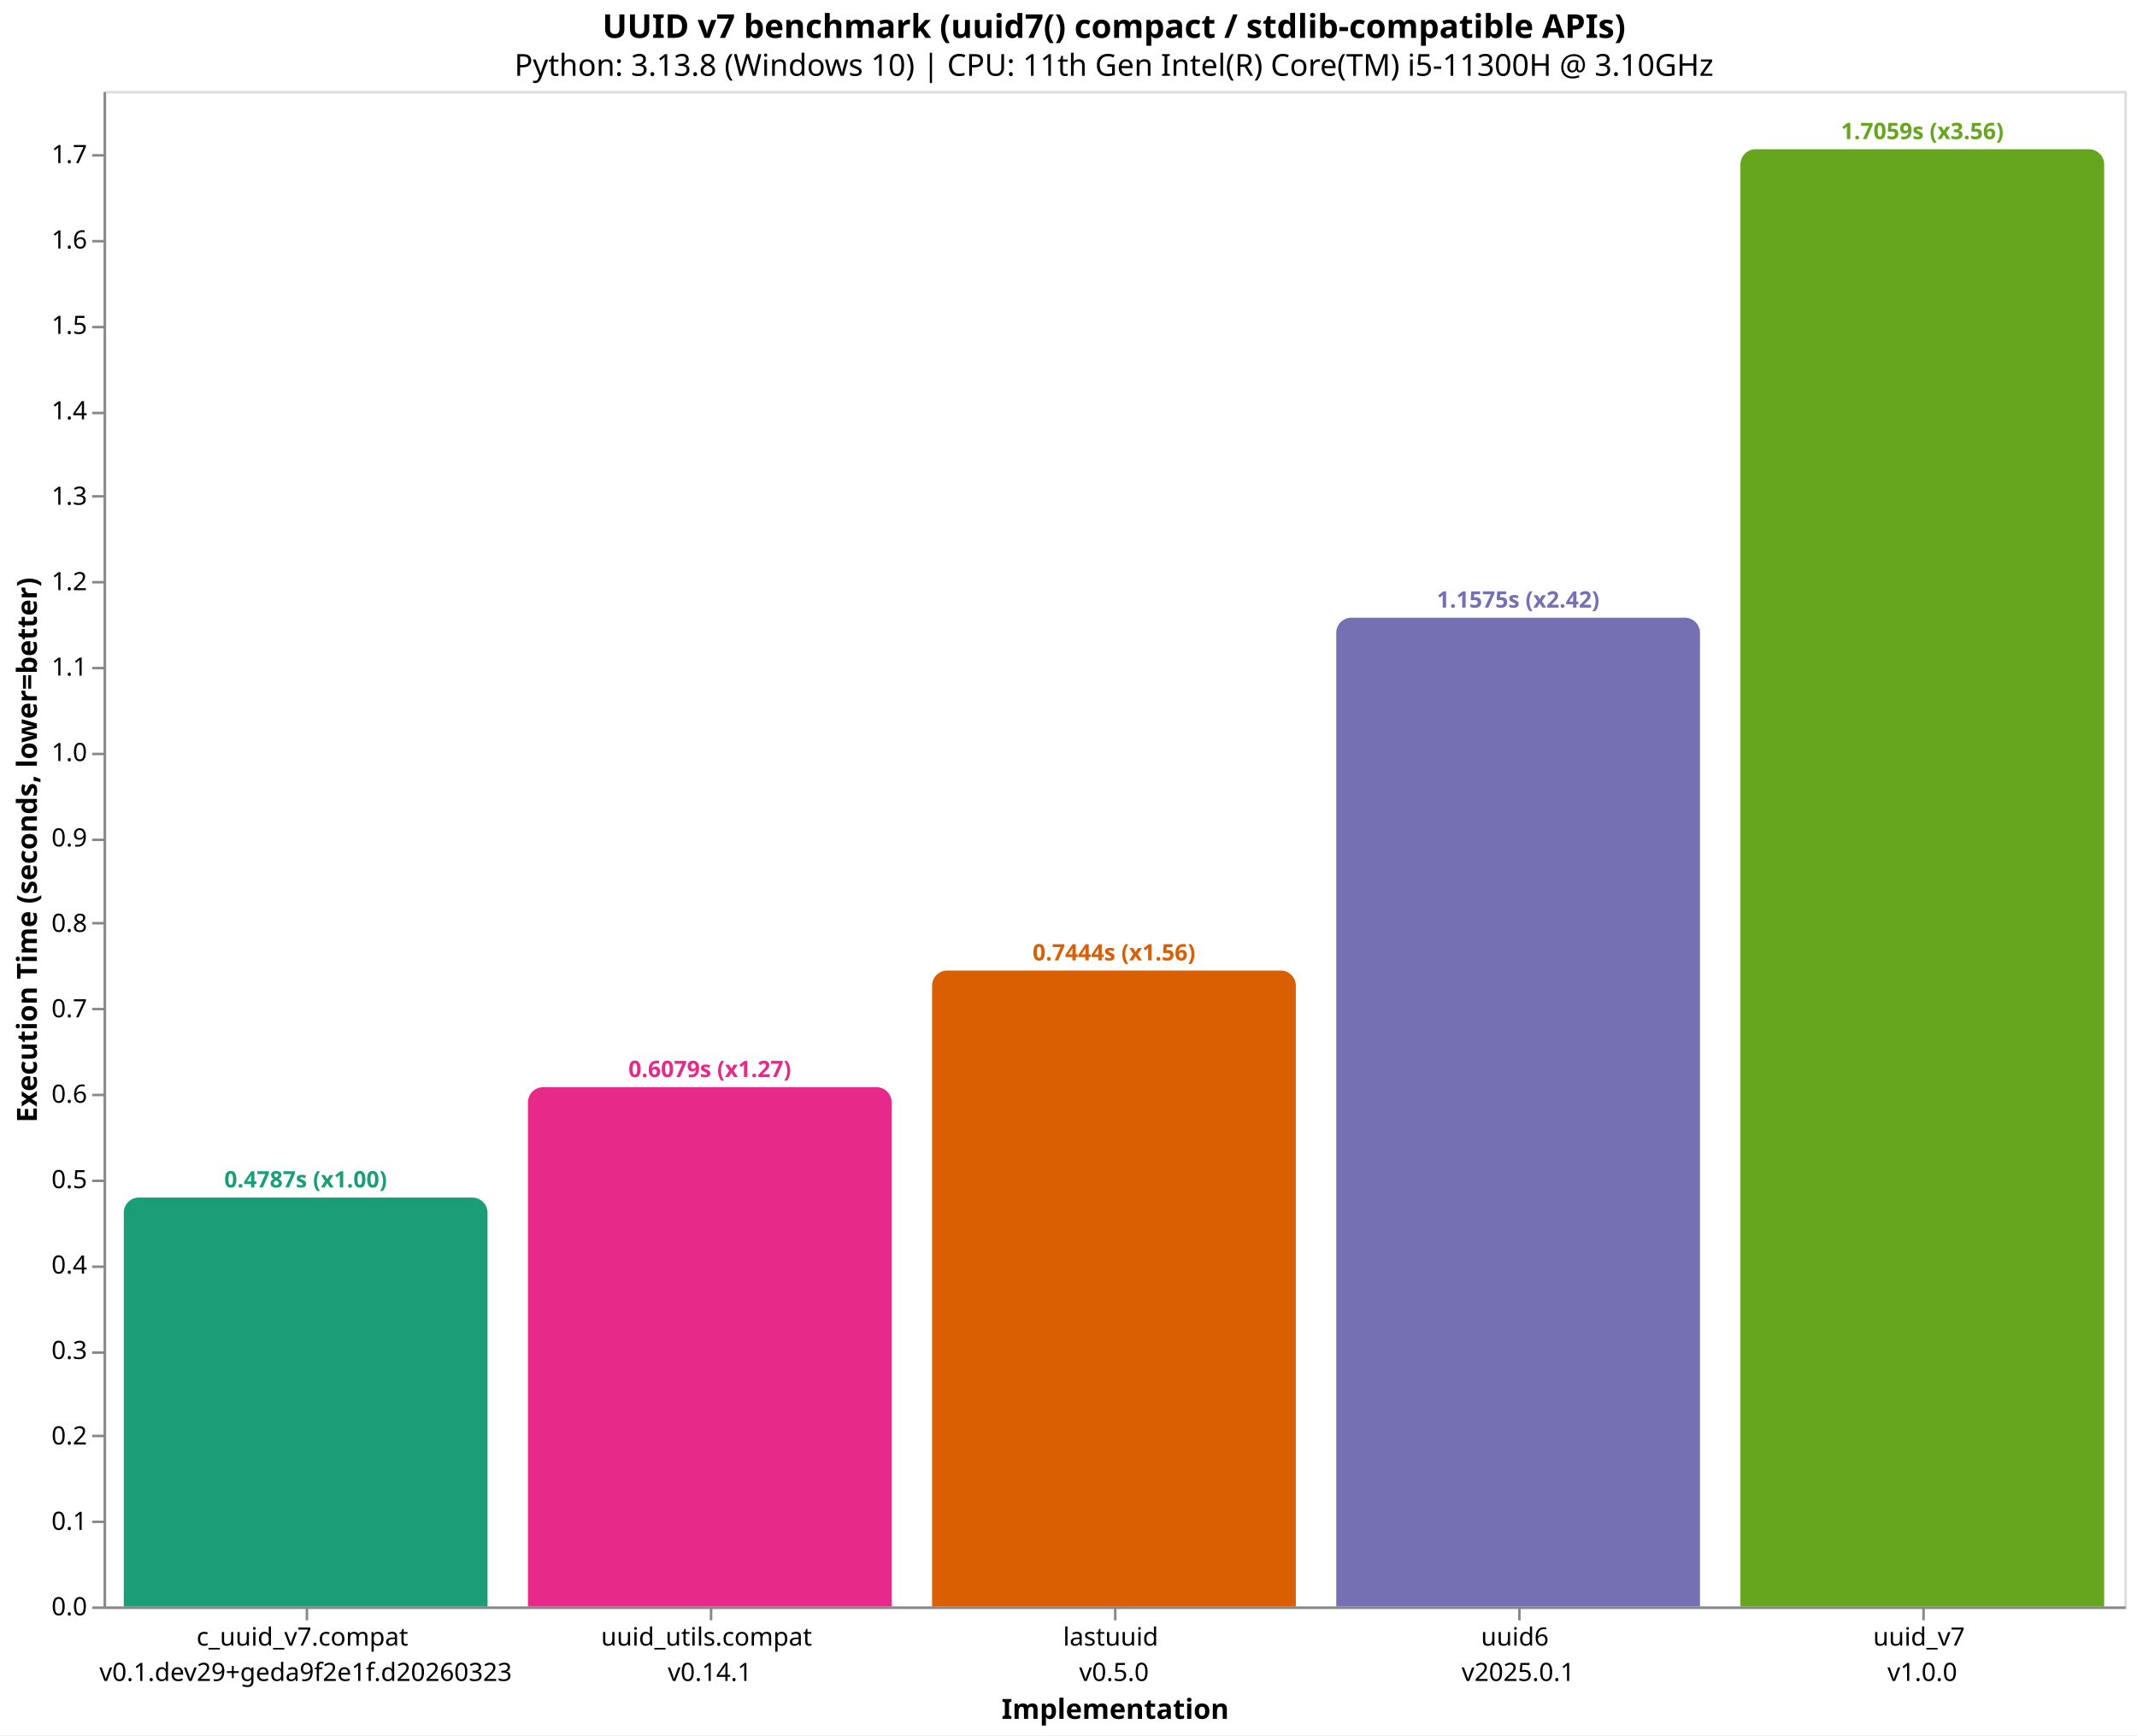
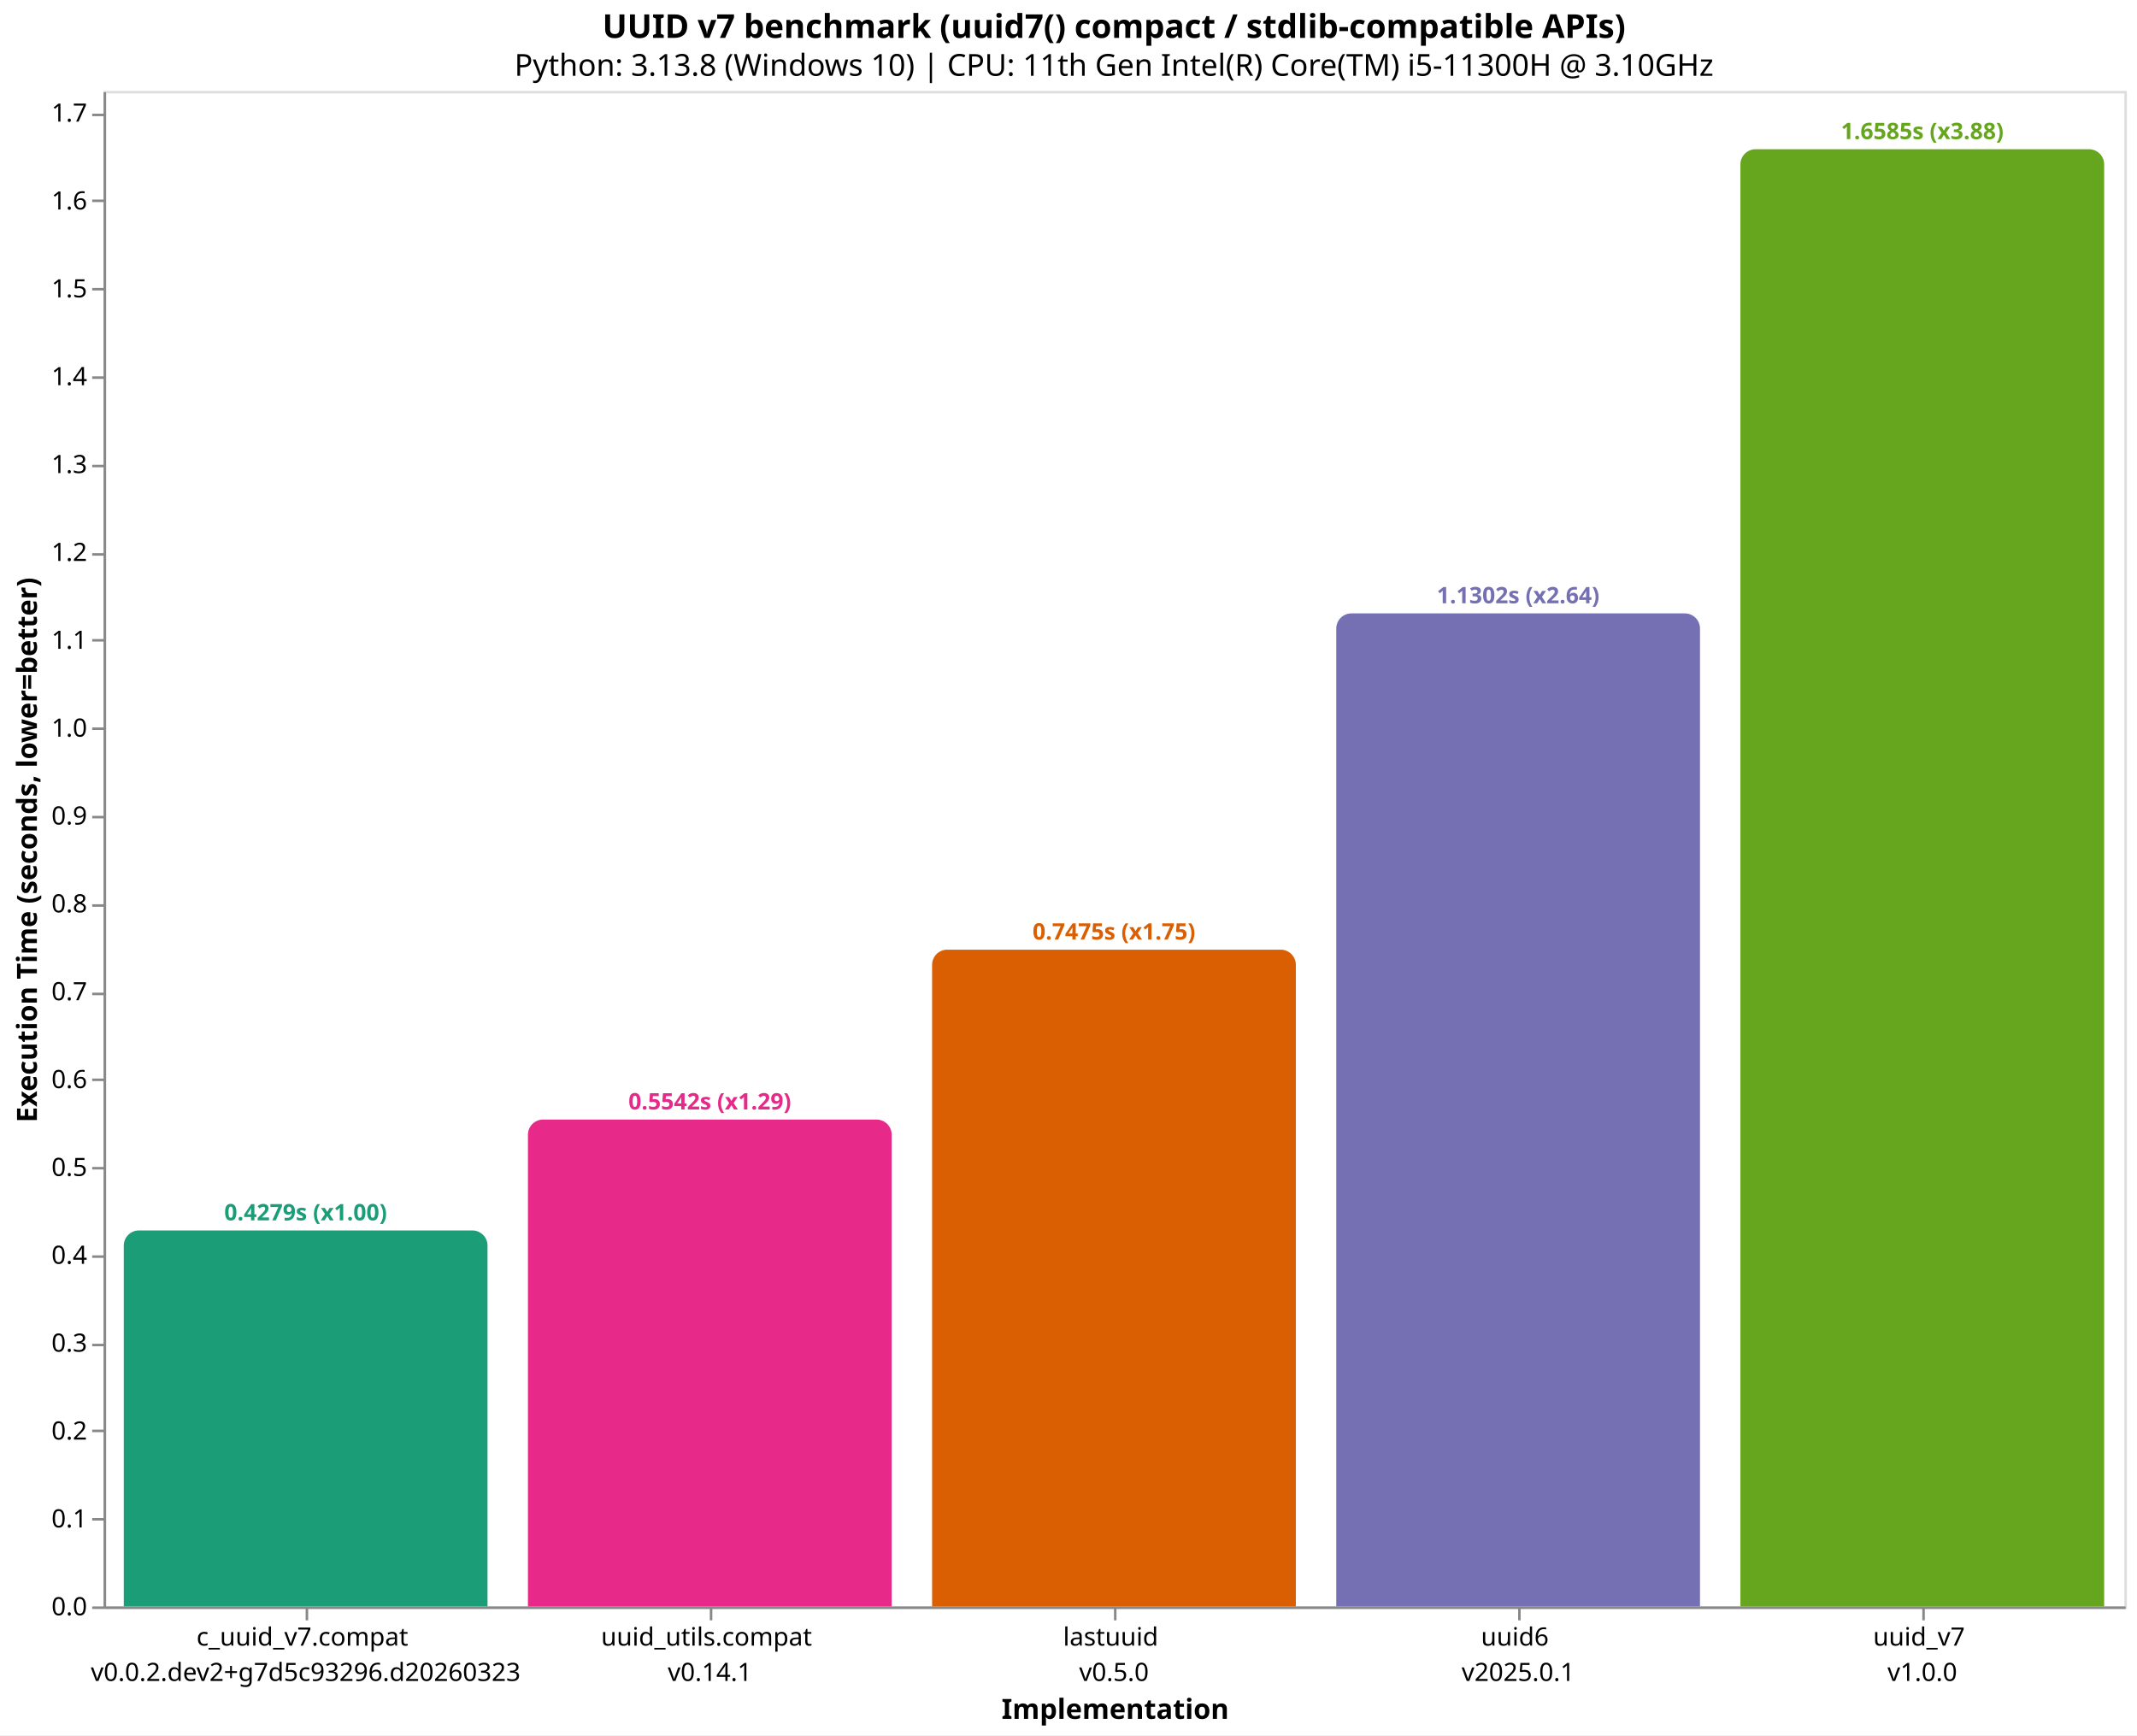
<svg xmlns="http://www.w3.org/2000/svg" version="1.1" class="marks" width="846" height="687" viewBox="0 0 846 687">
  <rect width="846" height="687" fill="white" />
  <g fill="none" stroke-miterlimit="10" transform="translate(41,36)">
    <g class="mark-group role-frame root" role="graphics-object" aria-roledescription="group mark container">
      <g transform="translate(0,0)">
        <path class="background" aria-hidden="true" d="M0.5,0.5h800v600h-800Z" stroke="#ddd" />
        <g>
-           <g class="mark-group role-axis" role="graphics-symbol" aria-roledescription="axis" aria-label="X-axis titled 'Implementation' for a discrete scale with 5 values: c_uuid_v7.compat&#10;v0.1.dev29+geda9f2e1f.d20260323, uuid_utils.compat&#10;v0.14.1, lastuuid&#10;v0.5.0, uuid6&#10;v2025.0.1, uuid_v7&#10;v1.0.0">
+           <g class="mark-group role-axis" role="graphics-symbol" aria-roledescription="axis" aria-label="X-axis titled 'Implementation' for a discrete scale with 5 values: c_uuid_v7.compat&#10;v0.0.2.dev2+g7d5c93296.d20260323, uuid_utils.compat&#10;v0.14.1, lastuuid&#10;v0.5.0, uuid6&#10;v2025.0.1, uuid_v7&#10;v1.0.0">
            <g transform="translate(0.5,600.5)">
              <path class="background" aria-hidden="true" d="M0,0h0v0h0Z" pointer-events="none" />
              <g>
                <g class="mark-rule role-axis-tick" pointer-events="none">
                  <line transform="translate(80,0)" x2="0" y2="5" stroke="#888" stroke-width="1" opacity="1" />
                  <line transform="translate(240,0)" x2="0" y2="5" stroke="#888" stroke-width="1" opacity="1" />
                  <line transform="translate(400,0)" x2="0" y2="5" stroke="#888" stroke-width="1" opacity="1" />
                  <line transform="translate(560,0)" x2="0" y2="5" stroke="#888" stroke-width="1" opacity="1" />
                  <line transform="translate(720,0)" x2="0" y2="5" stroke="#888" stroke-width="1" opacity="1" />
                </g>
                <g class="mark-text role-axis-label" pointer-events="none">
                  <text text-anchor="middle" transform="translate(79.5,15)" font-family="sans-serif" font-size="10px" fill="#000" opacity="1">
                    <tspan>c_uuid_v7.compat</tspan>
-                     <tspan x="0" dy="14">v0.1.dev29+geda9f2e1f.d20260323</tspan>
+                     <tspan x="0" dy="14">v0.0.2.dev2+g7d5c93296.d20260323</tspan>
                  </text>
                  <text text-anchor="middle" transform="translate(239.5,15)" font-family="sans-serif" font-size="10px" fill="#000" opacity="1">
                    <tspan>uuid_utils.compat</tspan>
                    <tspan x="0" dy="14">v0.14.1</tspan>
                  </text>
                  <text text-anchor="middle" transform="translate(399.5,15)" font-family="sans-serif" font-size="10px" fill="#000" opacity="1">
                    <tspan>lastuuid</tspan>
                    <tspan x="0" dy="14">v0.5.0</tspan>
                  </text>
                  <text text-anchor="middle" transform="translate(559.5,15)" font-family="sans-serif" font-size="10px" fill="#000" opacity="1">
                    <tspan>uuid6</tspan>
                    <tspan x="0" dy="14">v2025.0.1</tspan>
                  </text>
                  <text text-anchor="middle" transform="translate(719.5,15)" font-family="sans-serif" font-size="10px" fill="#000" opacity="1">
                    <tspan>uuid_v7</tspan>
                    <tspan x="0" dy="14">v1.0.0</tspan>
                  </text>
                </g>
                <g class="mark-rule role-axis-domain" pointer-events="none">
                  <line transform="translate(0,0)" x2="800" y2="0" stroke="#888" stroke-width="1" opacity="1" />
                </g>
                <g class="mark-text role-axis-title" pointer-events="none">
                  <text text-anchor="middle" transform="translate(400,44)" font-family="sans-serif" font-size="11px" font-weight="bold" fill="#000" opacity="1">Implementation</text>
                </g>
              </g>
              <path class="foreground" aria-hidden="true" d="" pointer-events="none" display="none" />
            </g>
          </g>
-           <g class="mark-group role-axis" role="graphics-symbol" aria-roledescription="axis" aria-label="Y-axis titled 'Execution Time (seconds, lower=better)' for a linear scale with values from 0.0 to 1.8">
+           <g class="mark-group role-axis" role="graphics-symbol" aria-roledescription="axis" aria-label="Y-axis titled 'Execution Time (seconds, lower=better)' for a linear scale with values from 0.0 to 1.7">
            <g transform="translate(0.5,0.5)">
              <path class="background" aria-hidden="true" d="M0,0h0v0h0Z" pointer-events="none" />
              <g>
                <g class="mark-rule role-axis-tick" pointer-events="none">
                  <line transform="translate(0,600)" x2="-5" y2="0" stroke="#888" stroke-width="1" opacity="1" />
-                   <line transform="translate(0,566)" x2="-5" y2="0" stroke="#888" stroke-width="1" opacity="1" />
-                   <line transform="translate(0,532)" x2="-5" y2="0" stroke="#888" stroke-width="1" opacity="1" />
-                   <line transform="translate(0,499)" x2="-5" y2="0" stroke="#888" stroke-width="1" opacity="1" />
-                   <line transform="translate(0,465)" x2="-5" y2="0" stroke="#888" stroke-width="1" opacity="1" />
-                   <line transform="translate(0,431)" x2="-5" y2="0" stroke="#888" stroke-width="1" opacity="1" />
-                   <line transform="translate(0,397)" x2="-5" y2="0" stroke="#888" stroke-width="1" opacity="1" />
-                   <line transform="translate(0,363)" x2="-5" y2="0" stroke="#888" stroke-width="1" opacity="1" />
-                   <line transform="translate(0,329)" x2="-5" y2="0" stroke="#888" stroke-width="1" opacity="1" />
-                   <line transform="translate(0,296)" x2="-5" y2="0" stroke="#888" stroke-width="1" opacity="1" />
-                   <line transform="translate(0,262)" x2="-5" y2="0" stroke="#888" stroke-width="1" opacity="1" />
-                   <line transform="translate(0,228)" x2="-5" y2="0" stroke="#888" stroke-width="1" opacity="1" />
-                   <line transform="translate(0,194)" x2="-5" y2="0" stroke="#888" stroke-width="1" opacity="1" />
-                   <line transform="translate(0,160)" x2="-5" y2="0" stroke="#888" stroke-width="1" opacity="1" />
-                   <line transform="translate(0,127)" x2="-5" y2="0" stroke="#888" stroke-width="1" opacity="1" />
-                   <line transform="translate(0,93)" x2="-5" y2="0" stroke="#888" stroke-width="1" opacity="1" />
-                   <line transform="translate(0,59)" x2="-5" y2="0" stroke="#888" stroke-width="1" opacity="1" />
-                   <line transform="translate(0,25)" x2="-5" y2="0" stroke="#888" stroke-width="1" opacity="1" />
+                   <line transform="translate(0,565)" x2="-5" y2="0" stroke="#888" stroke-width="1" opacity="1" />
+                   <line transform="translate(0,530)" x2="-5" y2="0" stroke="#888" stroke-width="1" opacity="1" />
+                   <line transform="translate(0,496)" x2="-5" y2="0" stroke="#888" stroke-width="1" opacity="1" />
+                   <line transform="translate(0,461)" x2="-5" y2="0" stroke="#888" stroke-width="1" opacity="1" />
+                   <line transform="translate(0,426)" x2="-5" y2="0" stroke="#888" stroke-width="1" opacity="1" />
+                   <line transform="translate(0,391)" x2="-5" y2="0" stroke="#888" stroke-width="1" opacity="1" />
+                   <line transform="translate(0,357)" x2="-5" y2="0" stroke="#888" stroke-width="1" opacity="1" />
+                   <line transform="translate(0,322)" x2="-5" y2="0" stroke="#888" stroke-width="1" opacity="1" />
+                   <line transform="translate(0,287)" x2="-5" y2="0" stroke="#888" stroke-width="1" opacity="1" />
+                   <line transform="translate(0,252)" x2="-5" y2="0" stroke="#888" stroke-width="1" opacity="1" />
+                   <line transform="translate(0,217)" x2="-5" y2="0" stroke="#888" stroke-width="1" opacity="1" />
+                   <line transform="translate(0,183)" x2="-5" y2="0" stroke="#888" stroke-width="1" opacity="1" />
+                   <line transform="translate(0,148)" x2="-5" y2="0" stroke="#888" stroke-width="1" opacity="1" />
+                   <line transform="translate(0,113)" x2="-5" y2="0" stroke="#888" stroke-width="1" opacity="1" />
+                   <line transform="translate(0,78)" x2="-5" y2="0" stroke="#888" stroke-width="1" opacity="1" />
+                   <line transform="translate(0,43)" x2="-5" y2="0" stroke="#888" stroke-width="1" opacity="1" />
+                   <line transform="translate(0,9)" x2="-5" y2="0" stroke="#888" stroke-width="1" opacity="1" />
                </g>
                <g class="mark-text role-axis-label" pointer-events="none">
                  <text text-anchor="end" transform="translate(-7,603)" font-family="sans-serif" font-size="10px" fill="#000" opacity="1">0.0</text>
-                   <text text-anchor="end" transform="translate(-7,569.18)" font-family="sans-serif" font-size="10px" fill="#000" opacity="1">0.1</text>
-                   <text text-anchor="end" transform="translate(-7,535.3601)" font-family="sans-serif" font-size="10px" fill="#000" opacity="1">0.2</text>
-                   <text text-anchor="end" transform="translate(-7,501.5401)" font-family="sans-serif" font-size="10px" fill="#000" opacity="1">0.3</text>
-                   <text text-anchor="end" transform="translate(-7,467.7202)" font-family="sans-serif" font-size="10px" fill="#000" opacity="1">0.4</text>
-                   <text text-anchor="end" transform="translate(-7,433.9002)" font-family="sans-serif" font-size="10px" fill="#000" opacity="1">0.5</text>
-                   <text text-anchor="end" transform="translate(-7,400.0803)" font-family="sans-serif" font-size="10px" fill="#000" opacity="1">0.6</text>
-                   <text text-anchor="end" transform="translate(-7,366.2603)" font-family="sans-serif" font-size="10px" fill="#000" opacity="1">0.7</text>
-                   <text text-anchor="end" transform="translate(-7,332.4404)" font-family="sans-serif" font-size="10px" fill="#000" opacity="1">0.8</text>
-                   <text text-anchor="end" transform="translate(-7,298.6204)" font-family="sans-serif" font-size="10px" fill="#000" opacity="1">0.9</text>
-                   <text text-anchor="end" transform="translate(-7,264.8005)" font-family="sans-serif" font-size="10px" fill="#000" opacity="1">1.0</text>
-                   <text text-anchor="end" transform="translate(-7,230.9805)" font-family="sans-serif" font-size="10px" fill="#000" opacity="1">1.1</text>
-                   <text text-anchor="end" transform="translate(-7,197.1605)" font-family="sans-serif" font-size="10px" fill="#000" opacity="1">1.2</text>
-                   <text text-anchor="end" transform="translate(-7,163.3406)" font-family="sans-serif" font-size="10px" fill="#000" opacity="1">1.3</text>
-                   <text text-anchor="end" transform="translate(-7,129.5206)" font-family="sans-serif" font-size="10px" fill="#000" opacity="1">1.4</text>
-                   <text text-anchor="end" transform="translate(-7,95.70068)" font-family="sans-serif" font-size="10px" fill="#000" opacity="1">1.5</text>
-                   <text text-anchor="end" transform="translate(-7,61.88072)" font-family="sans-serif" font-size="10px" fill="#000" opacity="1">1.6</text>
-                   <text text-anchor="end" transform="translate(-7,28.06077)" font-family="sans-serif" font-size="10px" fill="#000" opacity="1">1.7</text>
+                   <text text-anchor="end" transform="translate(-7,568.2146)" font-family="sans-serif" font-size="10px" fill="#000" opacity="1">0.1</text>
+                   <text text-anchor="end" transform="translate(-7,533.4293)" font-family="sans-serif" font-size="10px" fill="#000" opacity="1">0.2</text>
+                   <text text-anchor="end" transform="translate(-7,498.6439)" font-family="sans-serif" font-size="10px" fill="#000" opacity="1">0.3</text>
+                   <text text-anchor="end" transform="translate(-7,463.8585)" font-family="sans-serif" font-size="10px" fill="#000" opacity="1">0.4</text>
+                   <text text-anchor="end" transform="translate(-7,429.0732)" font-family="sans-serif" font-size="10px" fill="#000" opacity="1">0.5</text>
+                   <text text-anchor="end" transform="translate(-7,394.2878)" font-family="sans-serif" font-size="10px" fill="#000" opacity="1">0.6</text>
+                   <text text-anchor="end" transform="translate(-7,359.5024)" font-family="sans-serif" font-size="10px" fill="#000" opacity="1">0.7</text>
+                   <text text-anchor="end" transform="translate(-7,324.7171)" font-family="sans-serif" font-size="10px" fill="#000" opacity="1">0.8</text>
+                   <text text-anchor="end" transform="translate(-7,289.9317)" font-family="sans-serif" font-size="10px" fill="#000" opacity="1">0.9</text>
+                   <text text-anchor="end" transform="translate(-7,255.1463)" font-family="sans-serif" font-size="10px" fill="#000" opacity="1">1.0</text>
+                   <text text-anchor="end" transform="translate(-7,220.361)" font-family="sans-serif" font-size="10px" fill="#000" opacity="1">1.1</text>
+                   <text text-anchor="end" transform="translate(-7,185.5756)" font-family="sans-serif" font-size="10px" fill="#000" opacity="1">1.2</text>
+                   <text text-anchor="end" transform="translate(-7,150.7902)" font-family="sans-serif" font-size="10px" fill="#000" opacity="1">1.3</text>
+                   <text text-anchor="end" transform="translate(-7,116.0049)" font-family="sans-serif" font-size="10px" fill="#000" opacity="1">1.4</text>
+                   <text text-anchor="end" transform="translate(-7,81.21952)" font-family="sans-serif" font-size="10px" fill="#000" opacity="1">1.5</text>
+                   <text text-anchor="end" transform="translate(-7,46.43415)" font-family="sans-serif" font-size="10px" fill="#000" opacity="1">1.6</text>
+                   <text text-anchor="end" transform="translate(-7,11.64879)" font-family="sans-serif" font-size="10px" fill="#000" opacity="1">1.7</text>
                </g>
                <g class="mark-rule role-axis-domain" pointer-events="none">
                  <line transform="translate(0,600)" x2="0" y2="-600" stroke="#888" stroke-width="1" opacity="1" />
                </g>
                <g class="mark-text role-axis-title" pointer-events="none">
                  <text text-anchor="middle" transform="translate(-24.90137,300) rotate(-90) translate(0,-2)" font-family="sans-serif" font-size="11px" font-weight="bold" fill="#000" opacity="1">Execution Time (seconds, lower=better)</text>
                </g>
              </g>
              <path class="foreground" aria-hidden="true" d="" pointer-events="none" display="none" />
            </g>
          </g>
          <g class="mark-group role-scope" role="graphics-object" aria-roledescription="group mark container">
-             <g transform="translate(8,438.1119)">
-               <path class="background" aria-hidden="true" d="M6,0L138,0C141.311,0,144,2.689,144,6L144,161.888C144,161.888,144,161.888,144,161.888L0,161.888C0,161.888,0,161.888,0,161.888L0,6C0,2.689,2.689,0,6,0Z" />
+             <g transform="translate(8,451.1365)">
+               <path class="background" aria-hidden="true" d="M6,0L138,0C141.311,0,144,2.689,144,6L144,148.863C144,148.863,144,148.863,144,148.863L0,148.863C0,148.863,0,148.863,0,148.863L0,6C0,2.689,2.689,0,6,0Z" />
              <g clip-path="url(#clip8)">
                <g class="mark-group role-scope" role="graphics-object" aria-roledescription="group mark container">
-                   <g transform="translate(0,-438.1119)">
-                     <path class="background" aria-hidden="true" d="M0,0h144v0h-144Z" />
-                     <g>
-                       <g class="mark-rect role-mark layer_0_marks" role="graphics-object" aria-roledescription="rect mark container">
-                         <path aria-label="Implementation: c_uuid_v7.compat&#10;v0.1.dev29+geda9f2e1f.d20260323; Execution Time (seconds, lower=better): 0.478676299999; implementation: c_uuid_v7.compat; Execution Time (s): 0.4787; Slowdown: 1.00" role="graphics-symbol" aria-roledescription="bar" d="M0,438.112h144v161.888h-144Z" fill="#1b9e77" />
-                       </g>
-                     </g>
-                     <path class="foreground" aria-hidden="true" d="" display="none" />
-                   </g>
-                 </g>
-               </g>
-               <path class="foreground" aria-hidden="true" d="" display="none" />
-             </g>
-             <g transform="translate(168,394.421)">
-               <path class="background" aria-hidden="true" d="M6,0L138,0C141.311,0,144,2.689,144,6L144,205.579C144,205.579,144,205.579,144,205.579L0,205.579C0,205.579,0,205.579,0,205.579L0,6C0,2.689,2.689,0,6,0Z" />
+                   <g transform="translate(0,-451.1365)">
+                     <path class="background" aria-hidden="true" d="M0,0h144v0h-144Z" />
+                     <g>
+                       <g class="mark-rect role-mark layer_0_marks" role="graphics-object" aria-roledescription="rect mark container">
+                         <path aria-label="Implementation: c_uuid_v7.compat&#10;v0.0.2.dev2+g7d5c93296.d20260323; Execution Time (seconds, lower=better): 0.427948600001; implementation: c_uuid_v7.compat; Execution Time (s): 0.4279; Slowdown: 1.00" role="graphics-symbol" aria-roledescription="bar" d="M0,451.137h144v148.863h-144Z" fill="#1b9e77" />
+                       </g>
+                     </g>
+                     <path class="foreground" aria-hidden="true" d="" display="none" />
+                   </g>
+                 </g>
+               </g>
+               <path class="foreground" aria-hidden="true" d="" display="none" />
+             </g>
+             <g transform="translate(168,407.2343)">
+               <path class="background" aria-hidden="true" d="M6,0L138,0C141.311,0,144,2.689,144,6L144,192.766C144,192.766,144,192.766,144,192.766L0,192.766C0,192.766,0,192.766,0,192.766L0,6C0,2.689,2.689,0,6,0Z" />
              <g clip-path="url(#clip9)">
                <g class="mark-group role-scope" role="graphics-object" aria-roledescription="group mark container">
-                   <g transform="translate(0,-394.421)">
-                     <path class="background" aria-hidden="true" d="M0,0h144v0h-144Z" />
-                     <g>
-                       <g class="mark-rect role-mark layer_0_marks" role="graphics-object" aria-roledescription="rect mark container">
-                         <path aria-label="Implementation: uuid_utils.compat&#10;v0.14.1; Execution Time (seconds, lower=better): 0.607862999999; implementation: uuid_utils.compat; Execution Time (s): 0.6079; Slowdown: 1.27" role="graphics-symbol" aria-roledescription="bar" d="M0,394.421h144v205.579h-144Z" fill="#e7298a" />
-                       </g>
-                     </g>
-                     <path class="foreground" aria-hidden="true" d="" display="none" />
-                   </g>
-                 </g>
-               </g>
-               <path class="foreground" aria-hidden="true" d="" display="none" />
-             </g>
-             <g transform="translate(328,348.2373)">
-               <path class="background" aria-hidden="true" d="M6,0L138,0C141.311,0,144,2.689,144,6L144,251.763C144,251.763,144,251.763,144,251.763L0,251.763C0,251.763,0,251.763,0,251.763L0,6C0,2.689,2.689,0,6,0Z" />
+                   <g transform="translate(0,-407.2343)">
+                     <path class="background" aria-hidden="true" d="M0,0h144v0h-144Z" />
+                     <g>
+                       <g class="mark-rect role-mark layer_0_marks" role="graphics-object" aria-roledescription="rect mark container">
+                         <path aria-label="Implementation: uuid_utils.compat&#10;v0.14.1; Execution Time (seconds, lower=better): 0.554157400002; implementation: uuid_utils.compat; Execution Time (s): 0.5542; Slowdown: 1.29" role="graphics-symbol" aria-roledescription="bar" d="M0,407.234h144v192.766h-144Z" fill="#e7298a" />
+                       </g>
+                     </g>
+                     <path class="foreground" aria-hidden="true" d="" display="none" />
+                   </g>
+                 </g>
+               </g>
+               <path class="foreground" aria-hidden="true" d="" display="none" />
+             </g>
+             <g transform="translate(328,339.9739)">
+               <path class="background" aria-hidden="true" d="M6,0L138,0C141.311,0,144,2.689,144,6L144,260.026C144,260.026,144,260.026,144,260.026L0,260.026C0,260.026,0,260.026,0,260.026L0,6C0,2.689,2.689,0,6,0Z" />
              <g clip-path="url(#clip10)">
                <g class="mark-group role-scope" role="graphics-object" aria-roledescription="group mark container">
-                   <g transform="translate(0,-348.2373)">
-                     <path class="background" aria-hidden="true" d="M0,0h144v0h-144Z" />
-                     <g>
-                       <g class="mark-rect role-mark layer_0_marks" role="graphics-object" aria-roledescription="rect mark container">
-                         <path aria-label="Implementation: lastuuid&#10;v0.5.0; Execution Time (seconds, lower=better): 0.7444205; implementation: lastuuid; Execution Time (s): 0.7444; Slowdown: 1.56" role="graphics-symbol" aria-roledescription="bar" d="M0,348.237h144v251.763h-144Z" fill="#d95f02" />
-                       </g>
-                     </g>
-                     <path class="foreground" aria-hidden="true" d="" display="none" />
-                   </g>
-                 </g>
-               </g>
-               <path class="foreground" aria-hidden="true" d="" display="none" />
-             </g>
-             <g transform="translate(488,208.5476)">
-               <path class="background" aria-hidden="true" d="M6,0L138,0C141.311,0,144,2.689,144,6L144,391.452C144,391.452,144,391.452,144,391.452L0,391.452C0,391.452,0,391.452,0,391.452L0,6C0,2.689,2.689,0,6,0Z" />
+                   <g transform="translate(0,-339.9739)">
+                     <path class="background" aria-hidden="true" d="M0,0h144v0h-144Z" />
+                     <g>
+                       <g class="mark-rect role-mark layer_0_marks" role="graphics-object" aria-roledescription="rect mark container">
+                         <path aria-label="Implementation: lastuuid&#10;v0.5.0; Execution Time (seconds, lower=better): 0.747515800002; implementation: lastuuid; Execution Time (s): 0.7475; Slowdown: 1.75" role="graphics-symbol" aria-roledescription="bar" d="M0,339.974h144v260.026h-144Z" fill="#d95f02" />
+                       </g>
+                     </g>
+                     <path class="foreground" aria-hidden="true" d="" display="none" />
+                   </g>
+                 </g>
+               </g>
+               <path class="foreground" aria-hidden="true" d="" display="none" />
+             </g>
+             <g transform="translate(488,206.8453)">
+               <path class="background" aria-hidden="true" d="M6,0L138,0C141.311,0,144,2.689,144,6L144,393.155C144,393.155,144,393.155,144,393.155L0,393.155C0,393.155,0,393.155,0,393.155L0,6C0,2.689,2.689,0,6,0Z" />
              <g clip-path="url(#clip11)">
                <g class="mark-group role-scope" role="graphics-object" aria-roledescription="group mark container">
-                   <g transform="translate(0,-208.5476)">
-                     <path class="background" aria-hidden="true" d="M0,0h144v0h-144Z" />
-                     <g>
-                       <g class="mark-rect role-mark layer_0_marks" role="graphics-object" aria-roledescription="rect mark container">
-                         <path aria-label="Implementation: uuid6&#10;v2025.0.1; Execution Time (seconds, lower=better): 1.15746; implementation: uuid6; Execution Time (s): 1.1575; Slowdown: 2.42" role="graphics-symbol" aria-roledescription="bar" d="M0,208.548h144v391.452h-144Z" fill="#7570b3" />
+                   <g transform="translate(0,-206.8453)">
+                     <path class="background" aria-hidden="true" d="M0,0h144v0h-144Z" />
+                     <g>
+                       <g class="mark-rect role-mark layer_0_marks" role="graphics-object" aria-roledescription="rect mark container">
+                         <path aria-label="Implementation: uuid6&#10;v2025.0.1; Execution Time (seconds, lower=better): 1.1302302; implementation: uuid6; Execution Time (s): 1.1302; Slowdown: 2.64" role="graphics-symbol" aria-roledescription="bar" d="M0,206.845h144v393.155h-144Z" fill="#7570b3" />
                      </g>
                    </g>
                    <path class="foreground" aria-hidden="true" d="" display="none" />
                  </g>
                </g>
              </g>
              <path class="foreground" aria-hidden="true" d="" display="none" />
            </g>
            <g transform="translate(648,23.07692)">
              <path class="background" aria-hidden="true" d="M6,0L138,0C141.311,0,144,2.689,144,6L144,576.923C144,576.923,144,576.923,144,576.923L0,576.923C0,576.923,0,576.923,0,576.923L0,6C0,2.689,2.689,0,6,0Z" />
              <g clip-path="url(#clip12)">
                <g class="mark-group role-scope" role="graphics-object" aria-roledescription="group mark container">
                  <g transform="translate(0,-23.07692)">
                    <path class="background" aria-hidden="true" d="M0,0h144v0h-144Z" />
                    <g>
                      <g class="mark-rect role-mark layer_0_marks" role="graphics-object" aria-roledescription="rect mark container">
-                         <path aria-label="Implementation: uuid_v7&#10;v1.0.0; Execution Time (seconds, lower=better): 1.7058659; implementation: uuid_v7; Execution Time (s): 1.7059; Slowdown: 3.56" role="graphics-symbol" aria-roledescription="bar" d="M0,23.077h144v576.923h-144Z" fill="#66a61e" />
+                         <path aria-label="Implementation: uuid_v7&#10;v1.0.0; Execution Time (seconds, lower=better): 1.6585224; implementation: uuid_v7; Execution Time (s): 1.6585; Slowdown: 3.88" role="graphics-symbol" aria-roledescription="bar" d="M0,23.077h144v576.923h-144Z" fill="#66a61e" />
                      </g>
                    </g>
                    <path class="foreground" aria-hidden="true" d="" display="none" />
                  </g>
                </g>
              </g>
              <path class="foreground" aria-hidden="true" d="" display="none" />
            </g>
          </g>
          <g class="mark-text role-mark layer_1_marks" role="graphics-object" aria-roledescription="text mark container">
-             <text aria-label="Implementation: c_uuid_v7.compat&#10;v0.1.dev29+geda9f2e1f.d20260323; Execution Time (seconds, lower=better): 0.478676299999; implementation: c_uuid_v7.compat; label: 0.4787s (x1.00); Execution Time (s): 0.4787; Slowdown: 1.00" role="graphics-symbol" aria-roledescription="text mark" text-anchor="middle" transform="translate(80,434.1119)" font-family="sans-serif" font-size="9px" font-weight="bold" fill="#1b9e77">0.4787s (x1.00)</text>
-             <text aria-label="Implementation: uuid_utils.compat&#10;v0.14.1; Execution Time (seconds, lower=better): 0.607862999999; implementation: uuid_utils.compat; label: 0.6079s (x1.27); Execution Time (s): 0.6079; Slowdown: 1.27" role="graphics-symbol" aria-roledescription="text mark" text-anchor="middle" transform="translate(240,390.421)" font-family="sans-serif" font-size="9px" font-weight="bold" fill="#e7298a">0.6079s (x1.27)</text>
-             <text aria-label="Implementation: lastuuid&#10;v0.5.0; Execution Time (seconds, lower=better): 0.7444205; implementation: lastuuid; label: 0.7444s (x1.56); Execution Time (s): 0.7444; Slowdown: 1.56" role="graphics-symbol" aria-roledescription="text mark" text-anchor="middle" transform="translate(400,344.2373)" font-family="sans-serif" font-size="9px" font-weight="bold" fill="#d95f02">0.7444s (x1.56)</text>
-             <text aria-label="Implementation: uuid6&#10;v2025.0.1; Execution Time (seconds, lower=better): 1.15746; implementation: uuid6; label: 1.1575s (x2.42); Execution Time (s): 1.1575; Slowdown: 2.42" role="graphics-symbol" aria-roledescription="text mark" text-anchor="middle" transform="translate(560,204.5476)" font-family="sans-serif" font-size="9px" font-weight="bold" fill="#7570b3">1.1575s (x2.42)</text>
-             <text aria-label="Implementation: uuid_v7&#10;v1.0.0; Execution Time (seconds, lower=better): 1.7058659; implementation: uuid_v7; label: 1.7059s (x3.56); Execution Time (s): 1.7059; Slowdown: 3.56" role="graphics-symbol" aria-roledescription="text mark" text-anchor="middle" transform="translate(720,19.07692)" font-family="sans-serif" font-size="9px" font-weight="bold" fill="#66a61e">1.7059s (x3.56)</text>
+             <text aria-label="Implementation: c_uuid_v7.compat&#10;v0.0.2.dev2+g7d5c93296.d20260323; Execution Time (seconds, lower=better): 0.427948600001; implementation: c_uuid_v7.compat; label: 0.4279s (x1.00); Execution Time (s): 0.4279; Slowdown: 1.00" role="graphics-symbol" aria-roledescription="text mark" text-anchor="middle" transform="translate(80,447.1365)" font-family="sans-serif" font-size="9px" font-weight="bold" fill="#1b9e77">0.4279s (x1.00)</text>
+             <text aria-label="Implementation: uuid_utils.compat&#10;v0.14.1; Execution Time (seconds, lower=better): 0.554157400002; implementation: uuid_utils.compat; label: 0.5542s (x1.29); Execution Time (s): 0.5542; Slowdown: 1.29" role="graphics-symbol" aria-roledescription="text mark" text-anchor="middle" transform="translate(240,403.2343)" font-family="sans-serif" font-size="9px" font-weight="bold" fill="#e7298a">0.5542s (x1.29)</text>
+             <text aria-label="Implementation: lastuuid&#10;v0.5.0; Execution Time (seconds, lower=better): 0.747515800002; implementation: lastuuid; label: 0.7475s (x1.75); Execution Time (s): 0.7475; Slowdown: 1.75" role="graphics-symbol" aria-roledescription="text mark" text-anchor="middle" transform="translate(400,335.9739)" font-family="sans-serif" font-size="9px" font-weight="bold" fill="#d95f02">0.7475s (x1.75)</text>
+             <text aria-label="Implementation: uuid6&#10;v2025.0.1; Execution Time (seconds, lower=better): 1.1302302; implementation: uuid6; label: 1.1302s (x2.64); Execution Time (s): 1.1302; Slowdown: 2.64" role="graphics-symbol" aria-roledescription="text mark" text-anchor="middle" transform="translate(560,202.8453)" font-family="sans-serif" font-size="9px" font-weight="bold" fill="#7570b3">1.1302s (x2.64)</text>
+             <text aria-label="Implementation: uuid_v7&#10;v1.0.0; Execution Time (seconds, lower=better): 1.6585224; implementation: uuid_v7; label: 1.6585s (x3.88); Execution Time (s): 1.6585; Slowdown: 3.88" role="graphics-symbol" aria-roledescription="text mark" text-anchor="middle" transform="translate(720,19.07692)" font-family="sans-serif" font-size="9px" font-weight="bold" fill="#66a61e">1.6585s (x3.88)</text>
          </g>
          <g class="mark-group role-title">
            <g transform="translate(400,-31)">
              <path class="background" aria-hidden="true" d="M0,0h0v0h0Z" pointer-events="none" />
              <g>
                <g class="mark-text role-title-text" role="graphics-symbol" aria-roledescription="title" aria-label="Title text 'UUID v7 benchmark (uuid7() compact / stdlib-compatible APIs)'" pointer-events="none">
                  <text text-anchor="middle" transform="translate(0,10)" font-family="sans-serif" font-size="13px" font-weight="bold" fill="#000" opacity="1">UUID v7 benchmark (uuid7() compact / stdlib-compatible APIs)</text>
                </g>
                <g class="mark-text role-title-subtitle" role="graphics-symbol" aria-roledescription="subtitle" aria-label="Subtitle text 'Python: 3.13.8 (Windows 10) | CPU: 11th Gen Intel(R) Core(TM) i5-11300H @ 3.10GHz'" pointer-events="none">
                  <text text-anchor="middle" transform="translate(0,25)" font-family="sans-serif" font-size="12px" fill="#000" opacity="1">Python: 3.13.8 (Windows 10) | CPU: 11th Gen Intel(R) Core(TM) i5-11300H @ 3.10GHz</text>
                </g>
              </g>
              <path class="foreground" aria-hidden="true" d="" pointer-events="none" display="none" />
            </g>
          </g>
        </g>
        <path class="foreground" aria-hidden="true" d="" display="none" />
      </g>
    </g>
  </g>
  <defs>
    <clipPath id="clip8">
-       <path d="M6,0L138,0C141.311,0,144,2.689,144,6L144,161.888C144,161.888,144,161.888,144,161.888L0,161.888C0,161.888,0,161.888,0,161.888L0,6C0,2.689,2.689,0,6,0Z" />
+       <path d="M6,0L138,0C141.311,0,144,2.689,144,6L144,148.863C144,148.863,144,148.863,144,148.863L0,148.863C0,148.863,0,148.863,0,148.863L0,6C0,2.689,2.689,0,6,0Z" />
    </clipPath>
    <clipPath id="clip9">
-       <path d="M6,0L138,0C141.311,0,144,2.689,144,6L144,205.579C144,205.579,144,205.579,144,205.579L0,205.579C0,205.579,0,205.579,0,205.579L0,6C0,2.689,2.689,0,6,0Z" />
+       <path d="M6,0L138,0C141.311,0,144,2.689,144,6L144,192.766C144,192.766,144,192.766,144,192.766L0,192.766C0,192.766,0,192.766,0,192.766L0,6C0,2.689,2.689,0,6,0Z" />
    </clipPath>
    <clipPath id="clip10">
-       <path d="M6,0L138,0C141.311,0,144,2.689,144,6L144,251.763C144,251.763,144,251.763,144,251.763L0,251.763C0,251.763,0,251.763,0,251.763L0,6C0,2.689,2.689,0,6,0Z" />
+       <path d="M6,0L138,0C141.311,0,144,2.689,144,6L144,260.026C144,260.026,144,260.026,144,260.026L0,260.026C0,260.026,0,260.026,0,260.026L0,6C0,2.689,2.689,0,6,0Z" />
    </clipPath>
    <clipPath id="clip11">
-       <path d="M6,0L138,0C141.311,0,144,2.689,144,6L144,391.452C144,391.452,144,391.452,144,391.452L0,391.452C0,391.452,0,391.452,0,391.452L0,6C0,2.689,2.689,0,6,0Z" />
+       <path d="M6,0L138,0C141.311,0,144,2.689,144,6L144,393.155C144,393.155,144,393.155,144,393.155L0,393.155C0,393.155,0,393.155,0,393.155L0,6C0,2.689,2.689,0,6,0Z" />
    </clipPath>
    <clipPath id="clip12">
      <path d="M6,0L138,0C141.311,0,144,2.689,144,6L144,576.923C144,576.923,144,576.923,144,576.923L0,576.923C0,576.923,0,576.923,0,576.923L0,6C0,2.689,2.689,0,6,0Z" />
    </clipPath>
  </defs>
</svg>
